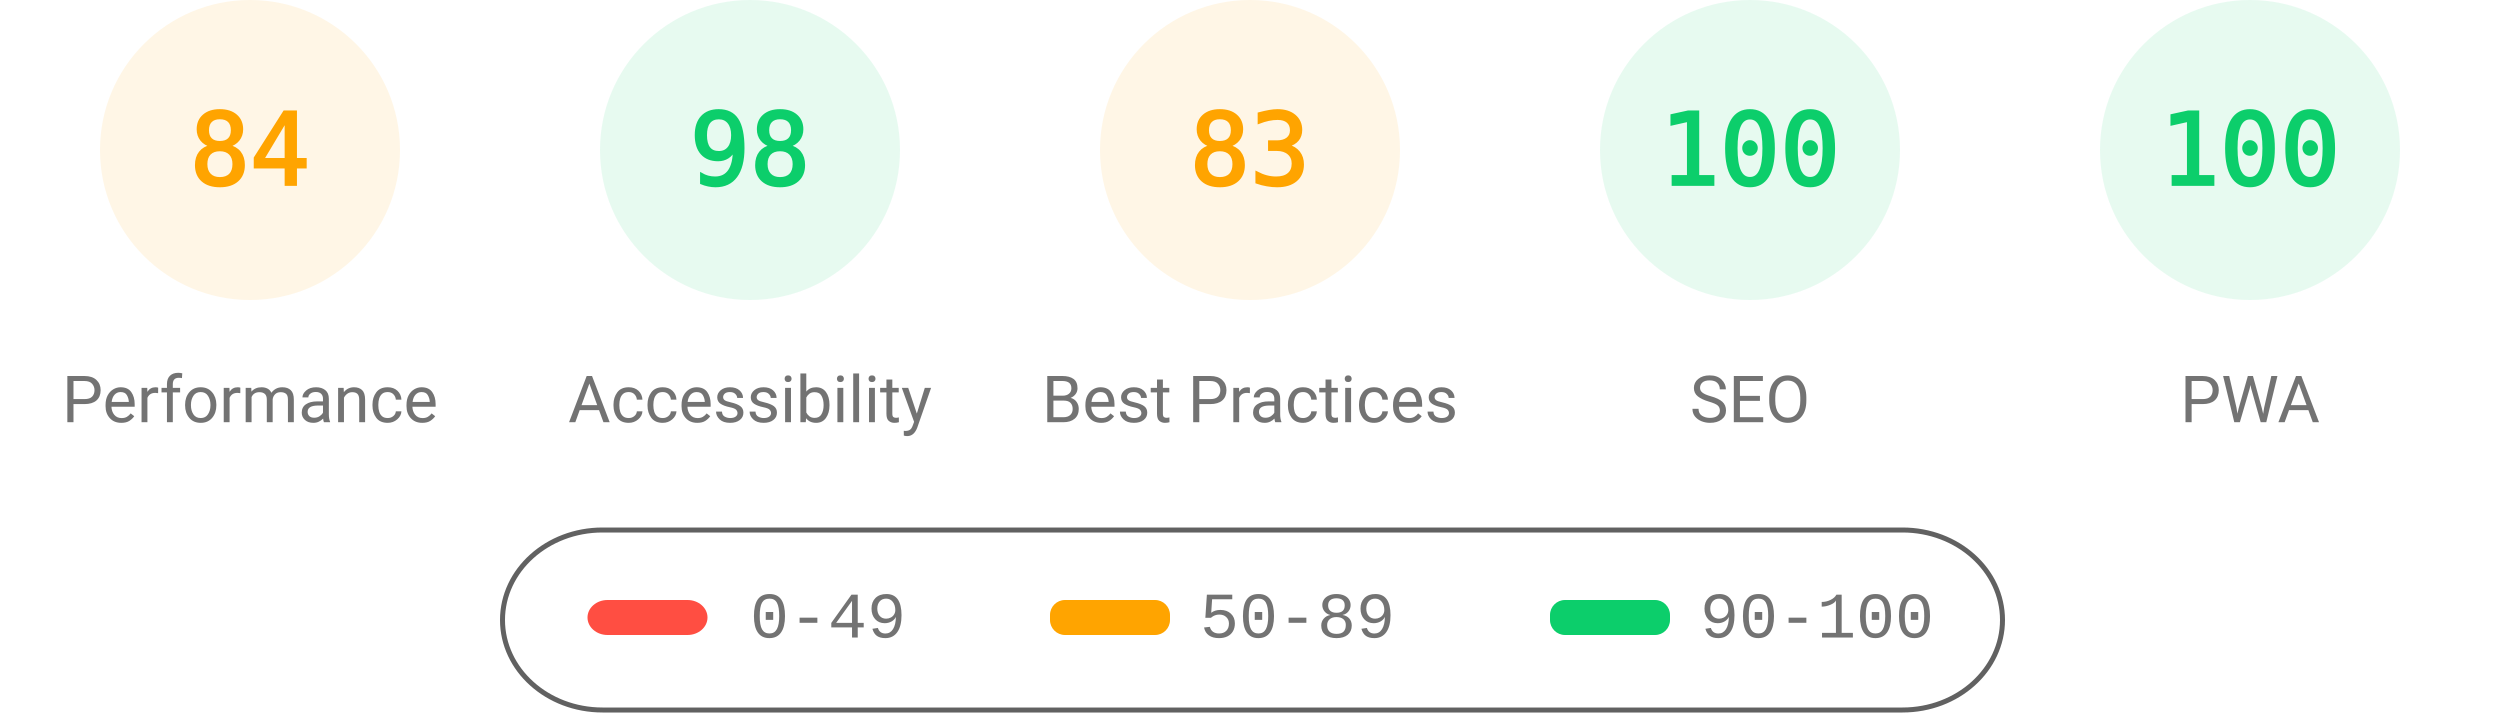
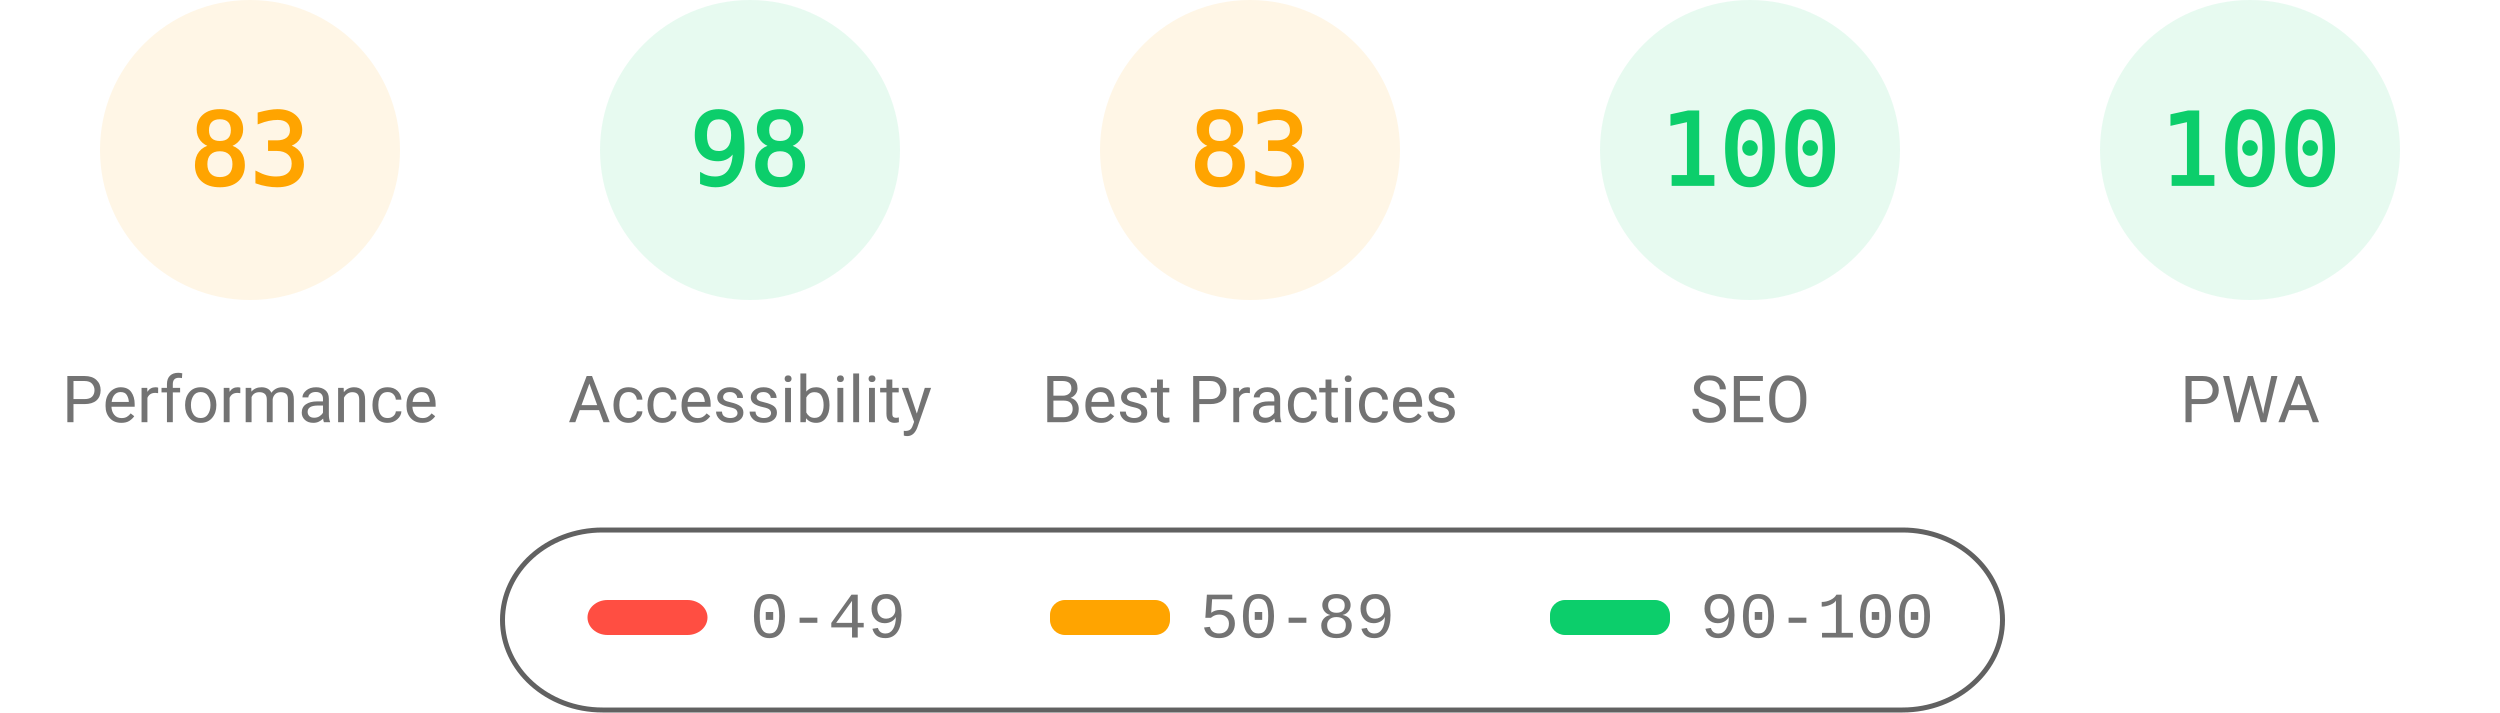
<svg xmlns="http://www.w3.org/2000/svg" fill="none" width="1000" height="285">
  <style>.gauge-base{opacity:.1}.gauge-arc{fill:none;animation-delay:250ms;stroke-linecap:round;transform:rotate(-90deg);transform-origin:100px 60px;animation:load-gauge 1s ease forwards}.guage-text{font-size:40px;font-family:monospace;text-align:center}.guage-red{color:#ff4e42;fill:#ff4e42;stroke:#ff4e42}.guage-orange{color:#ffa400;fill:#ffa400;stroke:#ffa400}.guage-green{color:#0cce6b;fill:#0cce6b;stroke:#0cce6b}.guage-undefined{color:#5c5c5c;fill:#5c5c5c;stroke:#5c5c5c}.guage-title{color:#737373;fill:#737373;stroke:none;font-size:26px;line-height:26px;font-family:Roboto,Halvetica,Arial,sans-serif}@keyframes load-gauge{from{stroke-dasharray:0 352.858}}</style>
  <svg class="guage-div guage-perf guage-orange" viewBox="0 0 200 200" width="200" height="200">
    <circle class="gauge-base" r="56" cx="100" cy="60" stroke-width="8" />
-     <circle class="gauge-arc guage-arc-1" r="56" cx="100" cy="60" stroke-width="8" style="stroke-dasharray:295.561,351.858" />
-     <text class="guage-text" x="100" y="60" alignment-baseline="central" dominant-baseline="central" text-anchor="middle">84</text>
+     <circle class="gauge-arc guage-arc-1" r="56" cx="100" cy="60" stroke-width="8" style="stroke-dasharray:292.042,351.858" />
+     <text class="guage-text" x="100" y="60" alignment-baseline="central" dominant-baseline="central" text-anchor="middle">83</text>
    <text class="guage-title" x="100" y="160" alignment-baseline="central" dominant-baseline="central" text-anchor="middle">Performance</text>
  </svg>
  <svg class="guage-div guage-acc guage-green" viewBox="0 0 200 200" width="200" height="200" x="200">
    <circle class="gauge-base" r="56" cx="100" cy="60" stroke-width="8" />
    <circle class="gauge-arc guage-arc-2" r="56" cx="100" cy="60" stroke-width="8" style="stroke-dasharray:344.821,351.858" />
    <text class="guage-text" x="100" y="60" alignment-baseline="central" dominant-baseline="central" text-anchor="middle">98</text>
    <text class="guage-title" x="100" y="160" alignment-baseline="central" dominant-baseline="central" text-anchor="middle">Accessibility</text>
  </svg>
  <svg class="guage-div guage-best guage-orange" viewBox="0 0 200 200" width="200" height="200" x="400">
    <circle class="gauge-base" r="56" cx="100" cy="60" stroke-width="8" />
    <circle class="gauge-arc guage-arc-3" r="56" cx="100" cy="60" stroke-width="8" style="stroke-dasharray:292.042,351.858" />
    <text class="guage-text" x="100" y="60" alignment-baseline="central" dominant-baseline="central" text-anchor="middle">83</text>
    <text class="guage-title" x="100" y="160" alignment-baseline="central" dominant-baseline="central" text-anchor="middle">Best Practices</text>
  </svg>
  <svg class="guage-div guage-seo guage-green" viewBox="0 0 200 200" width="200" height="200" x="600">
    <circle class="gauge-base" r="56" cx="100" cy="60" stroke-width="8" />
    <circle class="gauge-arc guage-arc-4" r="56" cx="100" cy="60" stroke-width="8" style="stroke-dasharray:351.858,351.858" />
    <text class="guage-text" x="100" y="60" alignment-baseline="central" dominant-baseline="central" text-anchor="middle">100</text>
    <text class="guage-title" x="100" y="160" alignment-baseline="central" dominant-baseline="central" text-anchor="middle">SEO</text>
  </svg>
  <svg class="guage-div guage-pwa guage-green" viewBox="0 0 200 200" width="200" height="200" x="800">
    <circle class="gauge-base" r="56" cx="100" cy="60" stroke-width="8" />
    <circle class="gauge-arc guage-arc-4" r="56" cx="100" cy="60" stroke-width="8" style="stroke-dasharray:351.858,351.858" />
    <text class="guage-text" x="100" y="60" alignment-baseline="central" dominant-baseline="central" text-anchor="middle">100</text>
    <text class="guage-title" x="100" y="160" alignment-baseline="central" dominant-baseline="central" text-anchor="middle">PWA</text>
  </svg>
  <svg width="604" height="76" x="200" y="210">
    <path fill="none" id="canvas_background" d="M-1-1h604v80H-1z" />
    <rect fill-opacity="0" stroke="#616161" stroke-width="2" rx="40" id="svg_2" height="72" width="600" y="2" x="1" fill="#000" />
    <rect stroke="#000" rx="8" id="svg_3" height="14" width="48" y="30" x="35" stroke-opacity="null" stroke-width="0" fill="#ff4e42" />
    <rect stroke="#000" rx="6" id="svg_4" height="14" width="48" y="30" x="220" stroke-opacity="null" stroke-width="0" fill="#ffa400" />
    <rect stroke="#000" rx="6" id="svg_5" height="14" width="48" y="30" x="420" stroke-opacity="null" stroke-width="0" fill="#0cce6b" />
    <text xml:space="preserve" text-anchor="start" font-family="'Courier New', Courier, monospace" font-size="26" id="svg_6" y="45" x="100" stroke-opacity="null" stroke-width="0" stroke="#000" fill="#737373">0-49</text>
    <text xml:space="preserve" text-anchor="start" font-family="'Courier New', Courier, monospace" font-size="26" id="svg_7" y="45" x="280" stroke-opacity="null" stroke-width="0" stroke="#000" fill="#737373">50-89</text>
    <text xml:space="preserve" text-anchor="start" font-family="'Courier New', Courier, monospace" font-size="26" id="svg_8" y="45" x="480" stroke-opacity="null" stroke-width="0" stroke="#000" fill="#737373">90-100</text>
  </svg>
</svg>
